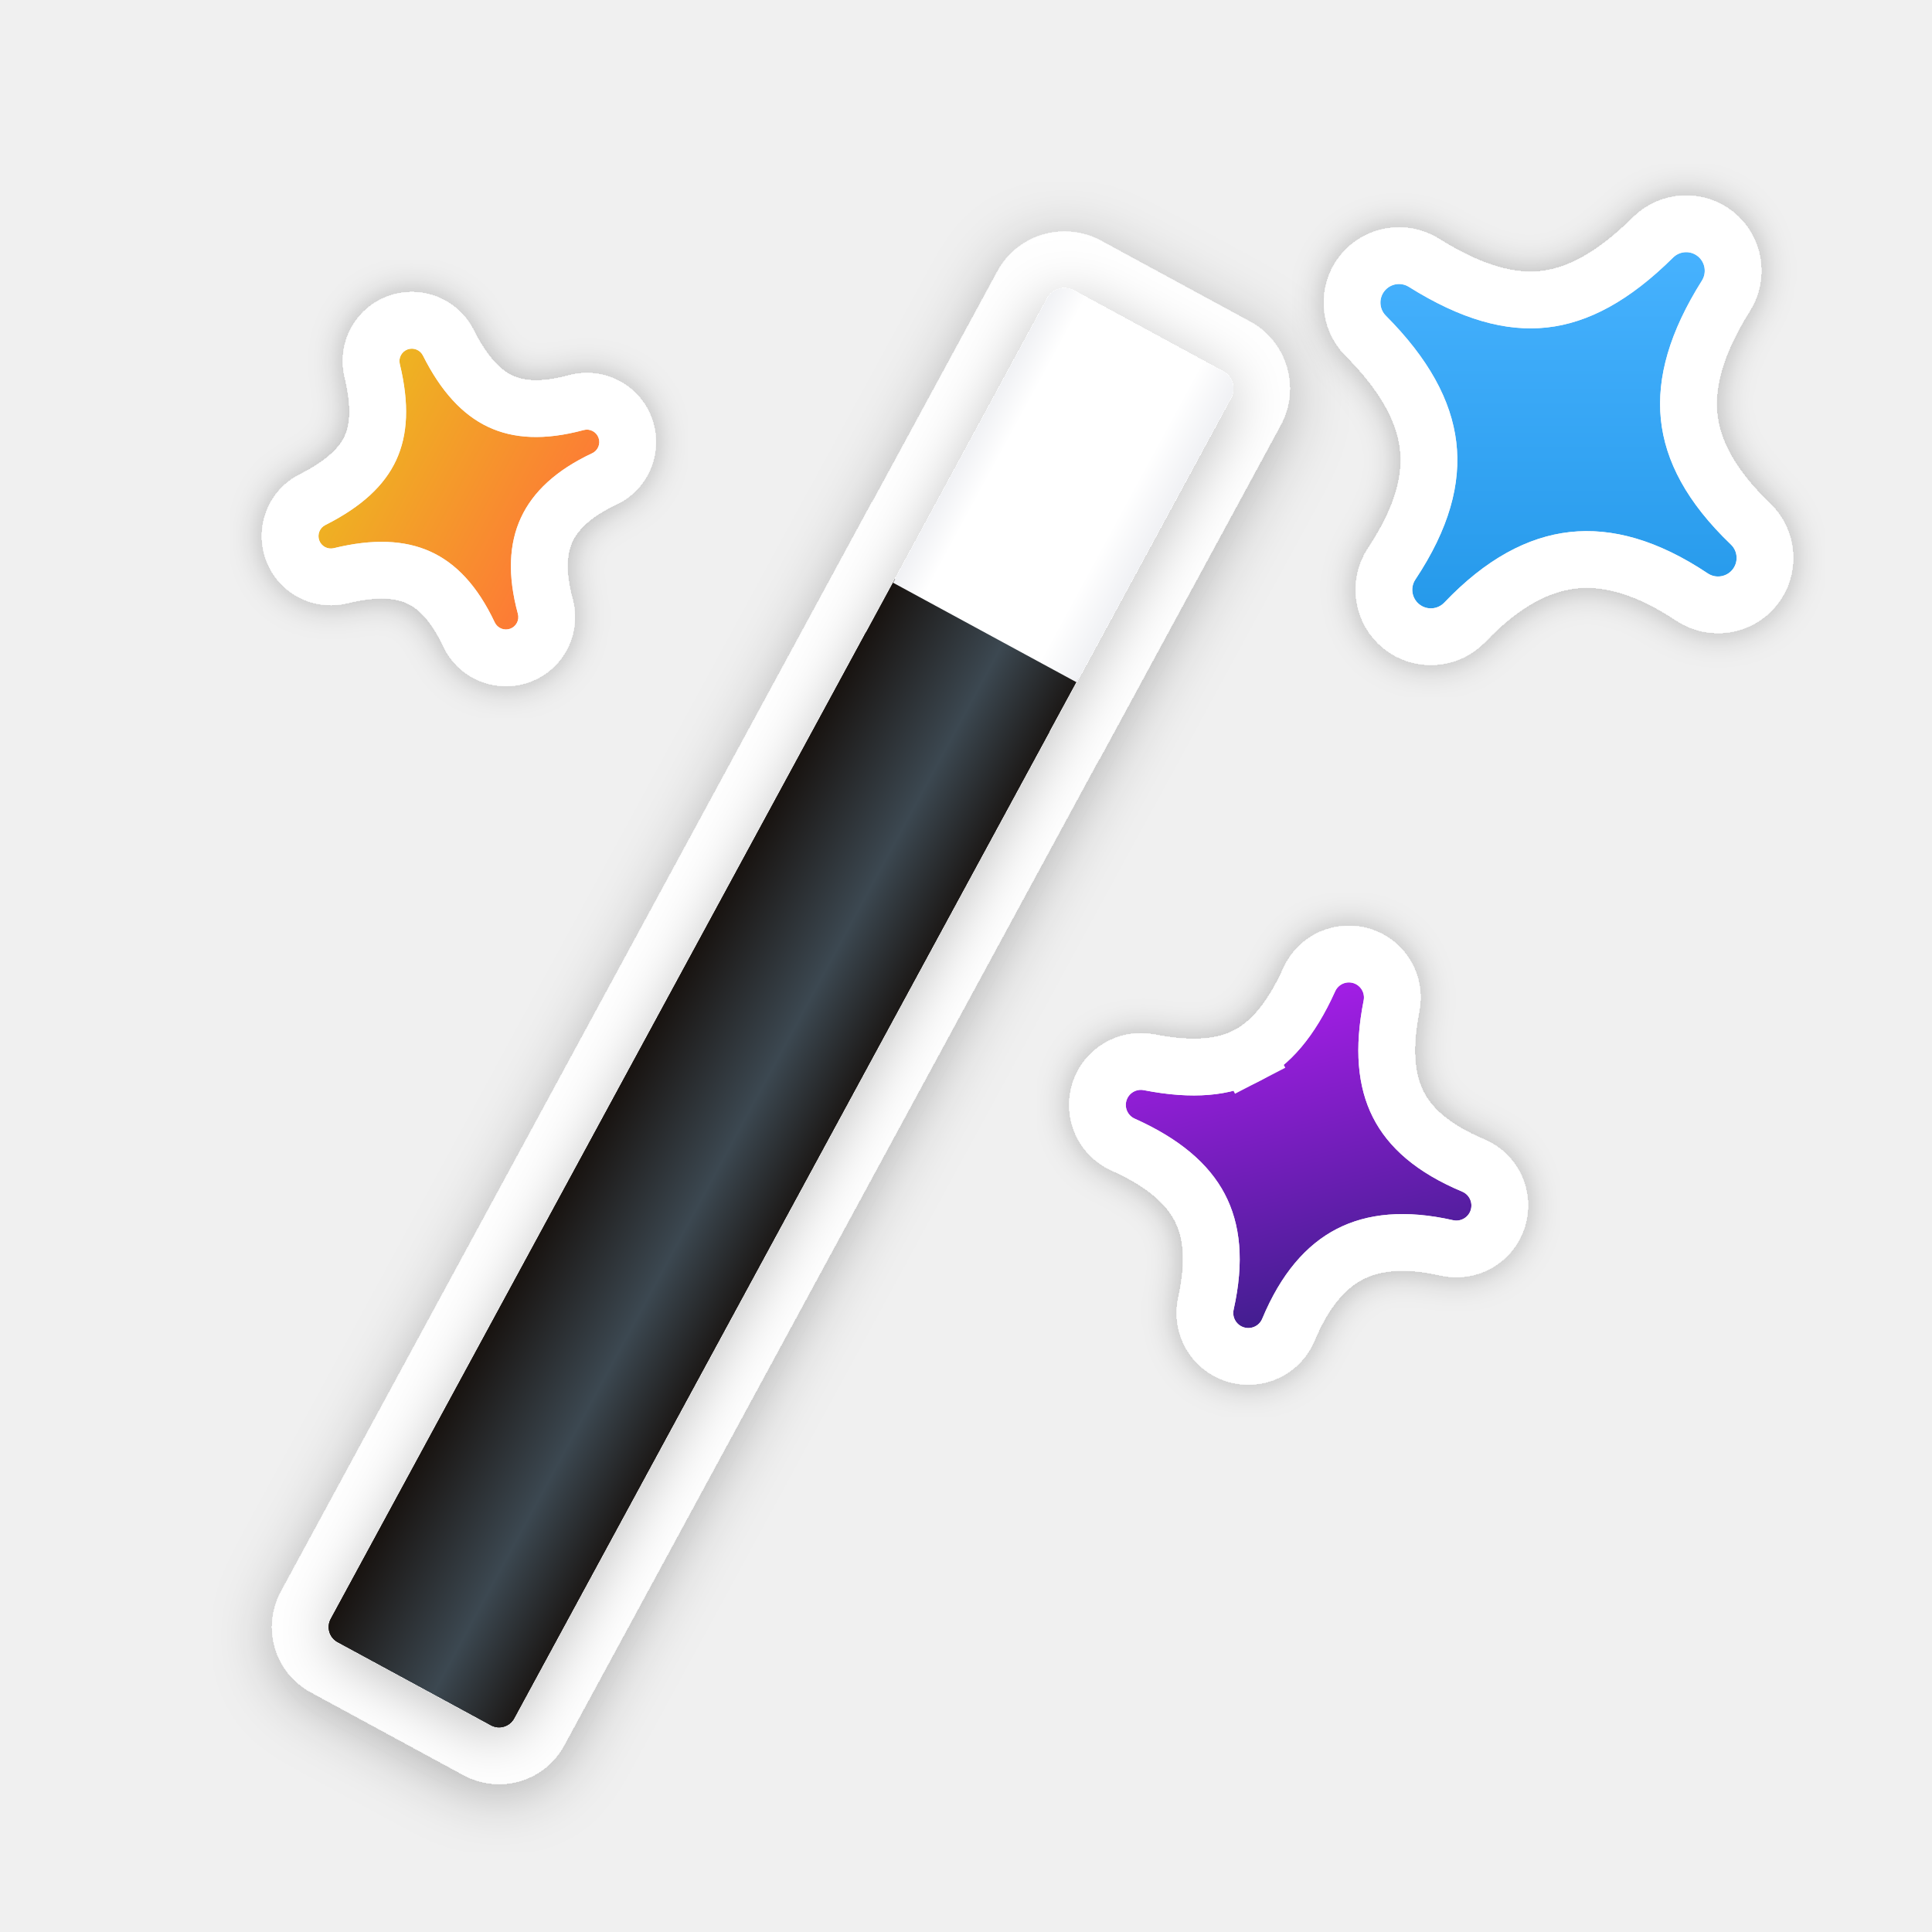
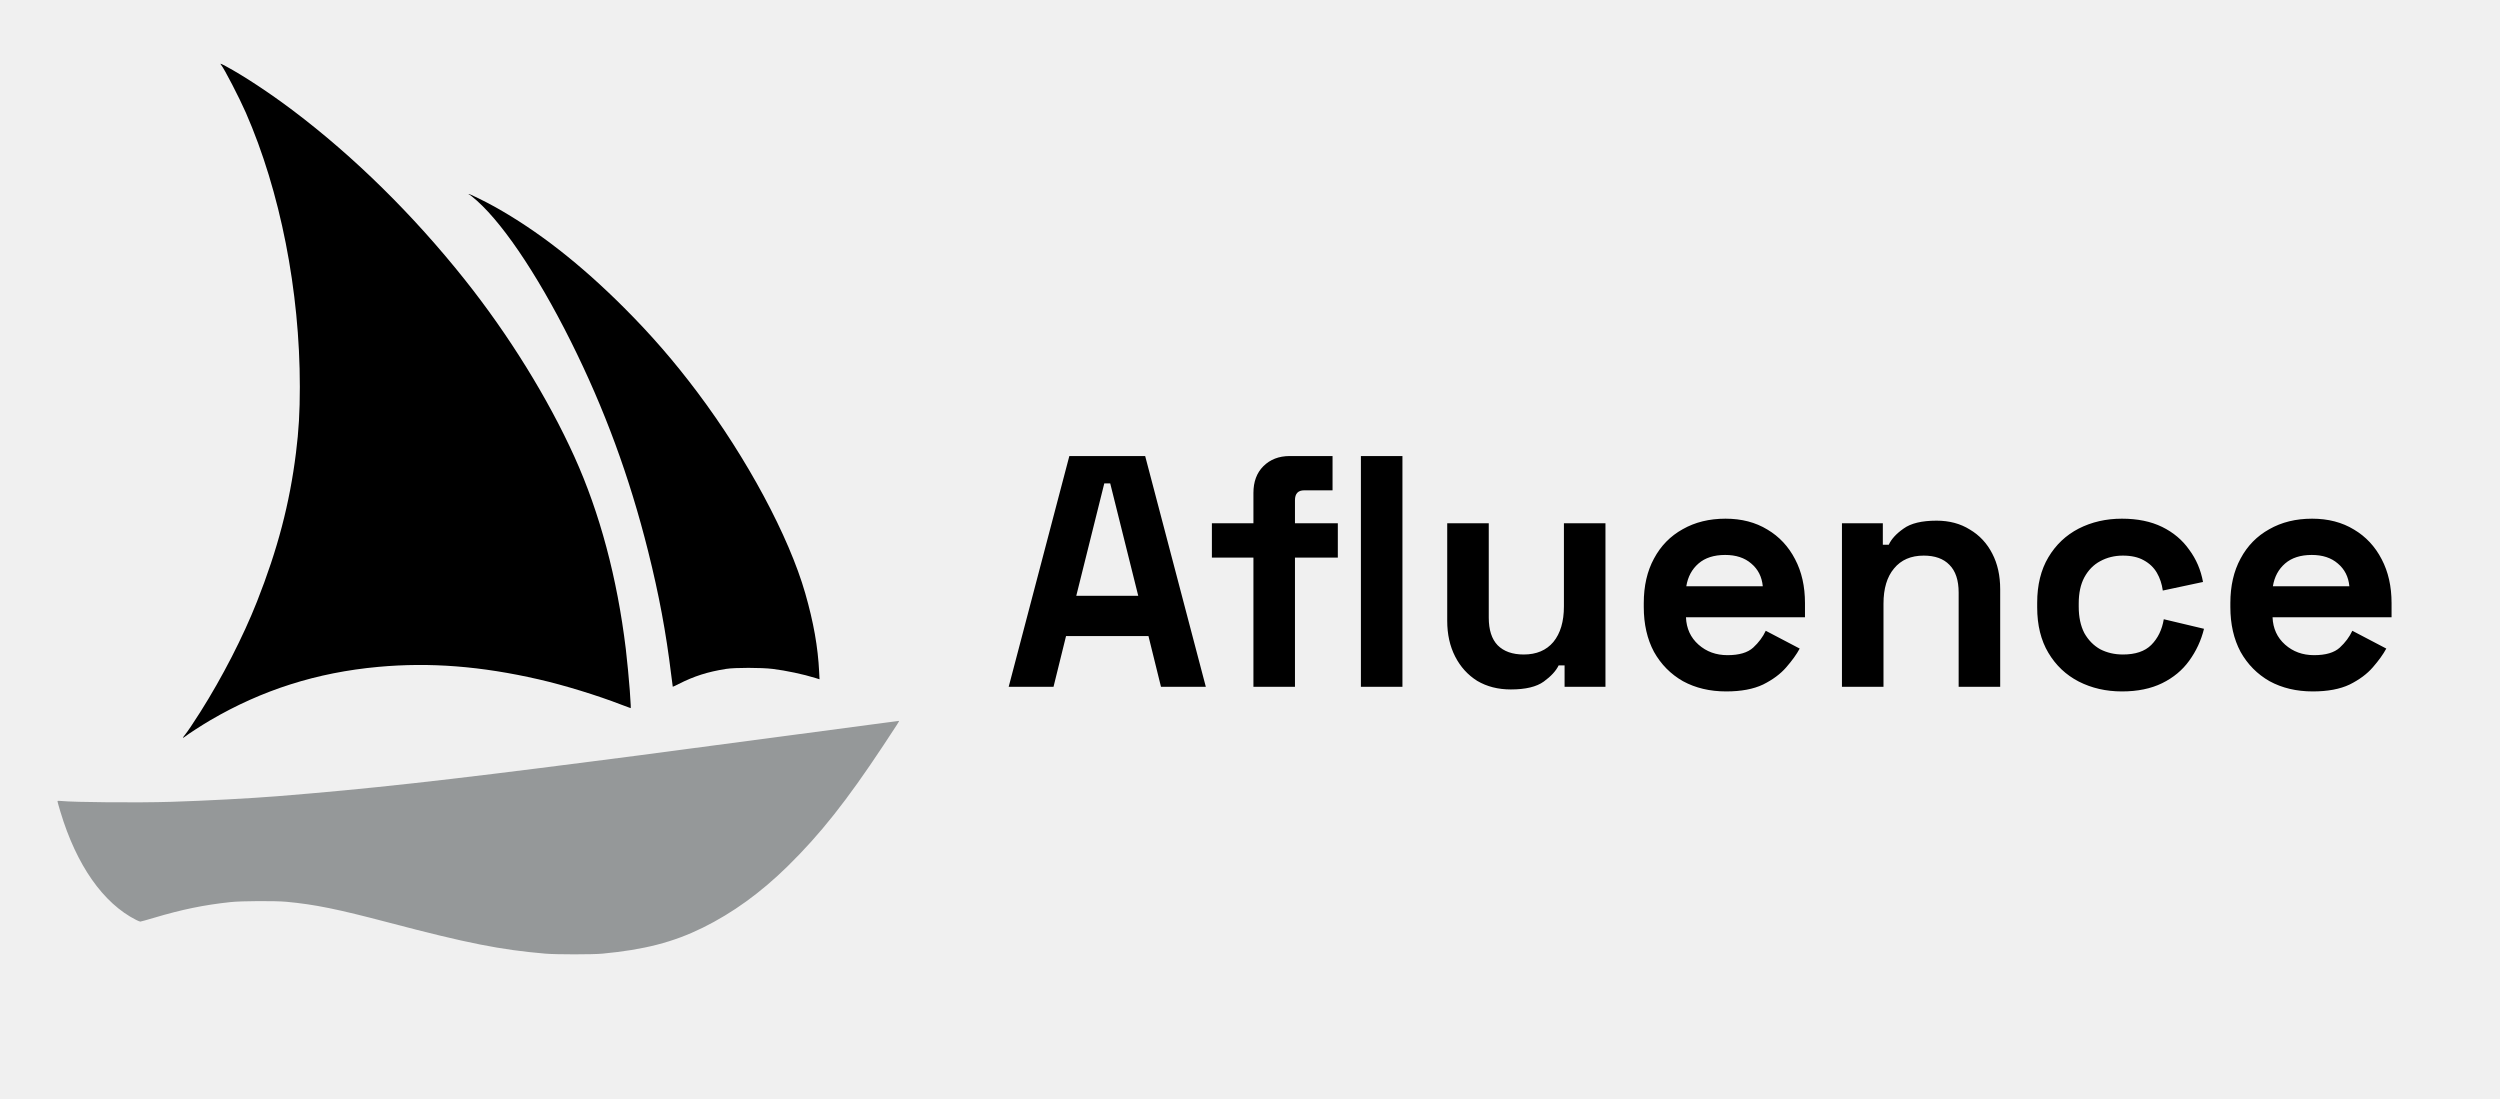
- <svg xmlns="http://www.w3.org/2000/svg" width="512" height="512" viewBox="0 0 512 512" fill="none">
-   <g filter="url(#filter0_d_169_350)">
-     <path d="M240.718 146.839L234.126 143.262L230.549 149.855L81.041 425.444C77.865 431.298 80.036 438.617 85.889 441.792L126.515 463.831C132.368 467.007 139.687 464.836 142.862 458.983L292.371 183.393L295.947 176.801L289.355 173.224L240.718 146.839Z" fill="url(#paint0_linear_169_350)" stroke="white" stroke-width="15" />
-     <path d="M281.735 187.407L288.327 190.983L291.904 184.391L332.796 109.013C336.128 102.872 333.85 95.194 327.71 91.863L288.124 70.388C281.984 67.057 274.306 69.334 270.975 75.474L230.082 150.852L226.506 157.444L233.098 161.021L281.735 187.407Z" fill="url(#paint1_linear_169_350)" stroke="white" stroke-width="15" />
-   </g>
-   <g filter="url(#filter1_d_169_350)">
-     <path d="M237.142 153.431L285.779 179.817L136.27 455.406C135.07 457.619 132.304 458.439 130.091 457.239L89.466 435.2C87.253 433.999 86.433 431.233 87.633 429.021L237.142 153.431Z" fill="url(#paint2_linear_169_350)" />
-     <path d="M277.567 79.051C278.923 76.551 282.048 75.624 284.548 76.98L324.133 98.455C326.633 99.811 327.56 102.937 326.204 105.436L285.311 180.814L236.674 154.428L277.567 79.051Z" fill="url(#paint3_linear_169_350)" />
-   </g>
-   <g filter="url(#filter2_d_169_350)">
-     <path d="M361.386 265.116C361.78 263.127 360.62 261.159 358.689 260.541C356.757 259.923 354.67 260.852 353.836 262.701C348.418 274.722 341.889 282.308 333.951 286.408C326.012 290.509 316.047 291.442 303.108 288.903C301.118 288.513 299.152 289.677 298.538 291.61C297.924 293.542 298.858 295.628 300.708 296.457C312.539 301.76 320.312 308.347 324.545 316.363C328.762 324.349 329.775 334.337 326.925 347.08C326.473 349.098 327.639 351.126 329.61 351.752C331.581 352.378 333.703 351.394 334.499 349.485C339.44 337.633 346.102 329.888 354.238 325.686C362.375 321.483 372.546 320.533 385.071 323.364C387.088 323.82 389.119 322.658 389.75 320.689C390.38 318.719 389.401 316.595 387.494 315.795C375.452 310.743 367.893 304.137 363.822 296.076C359.736 287.984 358.863 277.833 361.386 265.116Z" fill="url(#paint4_linear_169_350)" />
-     <path d="M368.742 266.576C369.879 260.847 366.537 255.177 360.974 253.397C355.411 251.618 349.399 254.295 346.999 259.619C342.004 270.7 336.446 276.678 330.509 279.745L333.951 286.408L330.509 279.745C324.571 282.812 316.479 283.884 304.552 281.543C298.821 280.419 293.159 283.773 291.39 289.339C289.622 294.905 292.311 300.912 297.64 303.301C308.523 308.179 314.714 313.808 317.913 319.866C321.067 325.837 322.19 333.887 319.605 345.443C318.305 351.255 321.663 357.098 327.34 358.9C333.017 360.703 339.13 357.869 341.422 352.371C345.891 341.65 351.533 335.524 357.68 332.349C363.827 329.174 372.088 328.119 383.418 330.679C389.227 331.992 395.077 328.648 396.893 322.975C398.708 317.302 395.887 311.183 390.395 308.879C379.476 304.298 373.561 298.722 370.517 292.695C367.429 286.58 366.422 278.273 368.742 266.576Z" stroke="white" stroke-width="15" />
-   </g>
-   <g filter="url(#filter3_d_169_350)">
-     <mask id="path-7-outside-1_169_350" maskUnits="userSpaceOnUse" x="51.746" y="59.697" width="139.912" height="139.912" fill="black">
-       <rect fill="white" x="51.746" y="59.697" width="139.912" height="139.912" />
-       <path d="M112.078 94.213C111.329 92.72 109.579 92.027 108.011 92.601C106.443 93.176 105.555 94.836 105.948 96.459C108.502 107.016 108.092 115.25 105.002 121.93C101.913 128.61 95.905 134.255 86.207 139.145C84.716 139.897 84.026 141.649 84.603 143.216C85.181 144.783 86.843 145.667 88.466 145.271C98.84 142.738 107.225 143.092 114.03 146.164C120.81 149.225 126.518 155.208 131.108 164.936C131.834 166.477 133.618 167.206 135.216 166.617C136.814 166.027 137.697 164.314 137.249 162.671C134.47 152.466 134.887 144.061 138.053 137.214C141.219 130.368 147.354 124.608 156.93 120.116C158.472 119.393 159.205 117.611 158.62 116.011C158.034 114.412 156.323 113.525 154.678 113.969C144.294 116.772 136.038 116.298 129.315 113.114C122.567 109.918 116.867 103.758 112.078 94.213Z" />
-     </mask>
-     <path d="M112.078 94.213C111.329 92.72 109.579 92.027 108.011 92.601C106.443 93.176 105.555 94.836 105.948 96.459C108.502 107.016 108.092 115.25 105.002 121.93C101.913 128.61 95.905 134.255 86.207 139.145C84.716 139.897 84.026 141.649 84.603 143.216C85.181 144.783 86.843 145.667 88.466 145.271C98.84 142.738 107.225 143.092 114.03 146.164C120.81 149.225 126.518 155.208 131.108 164.936C131.834 166.477 133.618 167.206 135.216 166.617C136.814 166.027 137.697 164.314 137.249 162.671C134.47 152.466 134.887 144.061 138.053 137.214C141.219 130.368 147.354 124.608 156.93 120.116C158.472 119.393 159.205 117.611 158.62 116.011C158.034 114.412 156.323 113.525 154.678 113.969C144.294 116.772 136.038 116.298 129.315 113.114C122.567 109.918 116.867 103.758 112.078 94.213Z" fill="url(#paint5_linear_169_350)" />
-     <path d="M108.011 92.601L102.851 78.517L102.851 78.517L108.011 92.601ZM112.078 94.213L125.486 87.486L125.486 87.486L112.078 94.213ZM105.948 96.459L120.527 92.931L120.527 92.931L105.948 96.459ZM105.002 121.93L91.388 115.633L91.388 115.633L105.002 121.93ZM86.207 139.145L92.961 152.539L92.961 152.539L86.207 139.145ZM84.603 143.216L70.53 148.405L70.53 148.405L84.603 143.216ZM88.466 145.271L92.023 159.843L92.023 159.843L88.466 145.271ZM114.03 146.164L120.202 132.493L114.03 146.164ZM131.108 164.936L117.542 171.336L117.542 171.336L131.108 164.936ZM135.216 166.617L140.407 180.69L140.407 180.69L135.216 166.617ZM137.249 162.671L151.722 158.73L151.722 158.73L137.249 162.671ZM138.053 137.214L124.438 130.918L124.438 130.918L138.053 137.214ZM156.93 120.116L163.299 133.697L163.299 133.697L156.93 120.116ZM158.62 116.011L172.704 110.852L172.704 110.852L158.62 116.011ZM154.678 113.969L150.769 99.487L150.769 99.487L154.678 113.969ZM129.315 113.114L122.895 126.671L129.315 113.114ZM113.172 106.686C107.58 108.734 101.341 106.262 98.671 100.939L125.486 87.486C121.317 79.178 111.579 75.319 102.851 78.517L113.172 106.686ZM120.527 92.931C121.928 98.719 118.763 104.637 113.172 106.686L102.851 78.517C94.123 81.715 89.183 90.952 91.369 99.987L120.527 92.931ZM118.617 128.226C123.597 117.457 123.566 105.493 120.527 92.931L91.369 99.987C93.438 108.538 92.586 113.042 91.388 115.633L118.617 128.226ZM92.961 152.539C104.5 146.72 113.637 138.994 118.617 128.226L91.388 115.633C90.189 118.225 87.309 121.79 79.453 125.752L92.961 152.539ZM98.677 138.027C100.737 143.614 98.278 149.858 92.961 152.539L79.453 125.752C71.153 129.937 67.314 139.683 70.53 148.405L98.677 138.027ZM84.908 130.699C90.693 129.287 96.617 132.439 98.677 138.027L70.53 148.405C73.745 157.126 82.993 162.048 92.023 159.843L84.908 130.699ZM120.202 132.493C109.36 127.598 97.301 127.674 84.908 130.699L92.023 159.843C100.379 157.803 105.09 158.586 107.859 159.836L120.202 132.493ZM144.674 158.536C139.046 146.607 131.135 137.428 120.202 132.493L107.859 159.836C110.486 161.022 113.991 163.81 117.542 171.336L144.674 158.536ZM130.026 152.544C135.723 150.442 142.082 153.044 144.674 158.536L117.542 171.336C121.586 179.91 131.513 183.971 140.407 180.69L130.026 152.544ZM122.776 166.612C121.181 160.753 124.328 154.645 130.025 152.544L140.407 180.69C149.301 177.41 154.213 167.876 151.722 158.73L122.776 166.612ZM124.438 130.918C119.392 141.83 119.353 154.042 122.776 166.612L151.722 158.73C149.587 150.889 150.381 146.292 151.668 143.511L124.438 130.918ZM150.56 106.536C138.765 112.068 129.485 120.006 124.438 130.918L151.668 143.511C152.954 140.729 155.943 137.147 163.299 133.697L150.56 106.536ZM144.535 121.17C142.446 115.468 145.062 109.115 150.56 106.536L163.299 133.697C171.882 129.671 175.965 119.754 172.704 110.852L144.535 121.17ZM158.587 128.451C152.724 130.034 146.623 126.873 144.535 121.17L172.704 110.852C169.444 101.951 159.922 97.017 150.769 99.487L158.587 128.451ZM122.895 126.671C133.735 131.805 145.853 131.888 158.587 128.451L150.769 99.487C142.735 101.656 138.34 100.791 135.735 99.557L122.895 126.671ZM98.671 100.939C104.392 112.342 112.144 121.579 122.895 126.671L135.735 99.557C132.99 98.257 129.343 95.174 125.486 87.486L98.671 100.939Z" fill="white" mask="url(#path-7-outside-1_169_350)" />
-   </g>
-   <g filter="url(#filter4_d_169_350)">
-     <path d="M451.02 74.374C452.354 72.257 451.887 69.476 449.935 67.91C447.983 66.345 445.167 66.493 443.39 68.255C431.835 79.709 420.96 85.564 410.002 86.779C399.043 87.995 387.15 84.666 373.365 76.022C371.245 74.693 368.466 75.165 366.904 77.121C365.343 79.076 365.496 81.891 367.262 83.665C378.548 95.003 384.592 106.027 385.926 117.133C387.256 128.197 384.008 140.152 375.092 153.574C373.68 155.699 374.127 158.551 376.121 160.144C378.115 161.736 380.995 161.54 382.756 159.693C393.686 148.222 404.784 142.243 416.016 140.997C427.247 139.751 439.386 143.152 452.565 151.949C454.687 153.366 457.54 152.926 459.137 150.935C460.734 148.945 460.544 146.064 458.701 144.299C447.061 133.158 441.271 122.206 440.144 111.119C439.012 99.991 442.493 87.91 451.02 74.374Z" fill="url(#paint6_linear_169_350)" />
-     <path d="M457.366 78.371C460.732 73.028 459.553 66.01 454.627 62.059C449.701 58.109 442.595 58.483 438.11 62.928C427.287 73.657 417.895 78.358 409.175 79.325C400.455 80.292 390.261 77.764 377.35 69.668C372 66.313 364.984 67.506 361.044 72.44C357.103 77.374 357.491 84.48 361.946 88.956C372.499 99.558 377.41 109.121 378.48 118.028C379.538 126.83 377.087 137.016 368.845 149.424C365.281 154.788 366.409 161.986 371.441 166.005C376.474 170.023 383.743 169.529 388.185 164.867C398.27 154.283 407.837 149.45 416.843 148.451C425.849 147.452 436.241 150.071 448.401 158.187C453.757 161.763 460.958 160.652 464.987 155.628C469.017 150.605 468.539 143.335 463.887 138.881C453.126 128.581 448.502 119.18 447.605 110.36C446.698 101.435 449.393 91.028 457.366 78.371Z" stroke="white" stroke-width="15" />
+ <svg xmlns="http://www.w3.org/2000/svg" width="728" height="320" viewBox="0 0 728 320" fill="none">
+   <g clip-path="url(#clip0_6_174)">
+     <path d="M293.728 200L311.392 132.8H333.472L351.136 200H338.08L334.432 185.216H310.432L306.784 200H293.728ZM313.408 173.504H331.456L323.296 140.768H321.568L313.408 173.504ZM364.998 200V162.368H352.902V152.384H364.998V143.552C364.998 140.288 365.958 137.696 367.878 135.776C369.862 133.792 372.422 132.8 375.558 132.8H388.038V142.784H379.782C377.99 142.784 377.094 143.744 377.094 145.664V152.384H389.574V162.368H377.094V200H364.998ZM396.294 200V132.8H408.39V200H396.294ZM439.958 200.768C436.246 200.768 432.982 199.936 430.166 198.272C427.414 196.544 425.27 194.176 423.734 191.168C422.198 188.16 421.43 184.704 421.43 180.8V152.384H433.526V179.84C433.526 183.424 434.39 186.112 436.118 187.904C437.91 189.696 440.438 190.592 443.702 190.592C447.414 190.592 450.294 189.376 452.342 186.944C454.39 184.448 455.414 180.992 455.414 176.576V152.384H467.51V200H455.606V193.76H453.878C453.11 195.36 451.67 196.928 449.558 198.464C447.446 200 444.246 200.768 439.958 200.768ZM502.666 201.344C497.93 201.344 493.738 200.352 490.09 198.368C486.506 196.32 483.69 193.472 481.642 189.824C479.658 186.112 478.666 181.76 478.666 176.768V175.616C478.666 170.624 479.658 166.304 481.642 162.656C483.626 158.944 486.41 156.096 489.994 154.112C493.578 152.064 497.738 151.04 502.474 151.04C507.146 151.04 511.21 152.096 514.666 154.208C518.122 156.256 520.81 159.136 522.73 162.848C524.65 166.496 525.61 170.752 525.61 175.616V179.744H490.954C491.082 183.008 492.298 185.664 494.602 187.712C496.906 189.76 499.722 190.784 503.05 190.784C506.442 190.784 508.938 190.048 510.538 188.576C512.138 187.104 513.354 185.472 514.186 183.68L524.074 188.864C523.178 190.528 521.866 192.352 520.138 194.336C518.474 196.256 516.234 197.92 513.418 199.328C510.602 200.672 507.018 201.344 502.666 201.344ZM491.05 170.72H513.322C513.066 167.968 511.946 165.76 509.962 164.096C508.042 162.432 505.514 161.6 502.378 161.6C499.114 161.6 496.522 162.432 494.602 164.096C492.682 165.76 491.498 167.968 491.05 170.72ZM536.376 200V152.384H548.28V158.624H550.008C550.776 156.96 552.216 155.392 554.328 153.92C556.44 152.384 559.64 151.616 563.928 151.616C567.64 151.616 570.872 152.48 573.624 154.208C576.44 155.872 578.616 158.208 580.152 161.216C581.688 164.16 582.456 167.616 582.456 171.584V200H570.36V172.544C570.36 168.96 569.464 166.272 567.672 164.48C565.944 162.688 563.448 161.792 560.184 161.792C556.472 161.792 553.592 163.04 551.544 165.536C549.496 167.968 548.472 171.392 548.472 175.808V200H536.376ZM617.901 201.344C613.293 201.344 609.101 200.384 605.325 198.464C601.613 196.544 598.669 193.76 596.493 190.112C594.317 186.464 593.229 182.048 593.229 176.864V175.52C593.229 170.336 594.317 165.92 596.493 162.272C598.669 158.624 601.613 155.84 605.325 153.92C609.101 152 613.293 151.04 617.901 151.04C622.445 151.04 626.349 151.84 629.613 153.44C632.877 155.04 635.501 157.248 637.485 160.064C639.533 162.816 640.877 165.952 641.517 169.472L629.805 171.968C629.549 170.048 628.973 168.32 628.077 166.784C627.181 165.248 625.901 164.032 624.237 163.136C622.637 162.24 620.621 161.792 618.189 161.792C615.757 161.792 613.549 162.336 611.565 163.424C609.645 164.448 608.109 166.016 606.957 168.128C605.869 170.176 605.325 172.704 605.325 175.712V176.672C605.325 179.68 605.869 182.24 606.957 184.352C608.109 186.4 609.645 187.968 611.565 189.056C613.549 190.08 615.757 190.592 618.189 190.592C621.837 190.592 624.589 189.664 626.445 187.808C628.365 185.888 629.581 183.392 630.093 180.32L641.805 183.104C640.973 186.496 639.533 189.6 637.485 192.416C635.501 195.168 632.877 197.344 629.613 198.944C626.349 200.544 622.445 201.344 617.901 201.344ZM673.479 201.344C668.743 201.344 664.551 200.352 660.903 198.368C657.319 196.32 654.503 193.472 652.455 189.824C650.471 186.112 649.479 181.76 649.479 176.768V175.616C649.479 170.624 650.471 166.304 652.455 162.656C654.439 158.944 657.223 156.096 660.807 154.112C664.391 152.064 668.551 151.04 673.286 151.04C677.959 151.04 682.023 152.096 685.479 154.208C688.935 156.256 691.623 159.136 693.542 162.848C695.463 166.496 696.423 170.752 696.423 175.616V179.744H661.767C661.895 183.008 663.111 185.664 665.415 187.712C667.719 189.76 670.535 190.784 673.863 190.784C677.255 190.784 679.751 190.048 681.351 188.576C682.951 187.104 684.167 185.472 684.999 183.68L694.887 188.864C693.991 190.528 692.679 192.352 690.951 194.336C689.287 196.256 687.047 197.92 684.231 199.328C681.415 200.672 677.831 201.344 673.479 201.344ZM661.863 170.72H684.135C683.879 167.968 682.759 165.76 680.775 164.096C678.855 162.432 676.327 161.6 673.191 161.6C669.927 161.6 667.335 162.432 665.415 164.096C663.495 165.76 662.311 167.968 661.863 170.72Z" fill="black" />
+     <path fill-rule="evenodd" clip-rule="evenodd" d="M53.824 214.023C54.568 213.126 56.252 210.631 58.319 207.364C64.733 197.228 70.795 185.419 74.834 175.194C80.86 159.938 84.35 146.62 86.188 131.86C87.003 125.321 87.308 120.105 87.311 112.636C87.325 84.697 81.611 55.69 71.582 32.791C69.686 28.462 65.277 19.943 64.394 18.903C63.96 18.391 64.233 18.463 65.698 19.249C70.923 22.051 78.477 27.03 85.257 32.139C103.068 45.562 120.307 62.532 135.375 81.473C148.171 97.559 159.567 115.973 167.279 133.023C174.668 149.361 179.729 168.296 182.236 188.992C182.586 191.874 183.225 198.522 183.398 201.085C183.702 205.575 183.73 206.202 183.626 206.202C183.567 206.202 182.361 205.753 180.946 205.208C173.794 202.445 164.327 199.543 156.924 197.842C140.102 193.98 125.219 192.819 110.155 194.195C92.309 195.826 76.353 200.893 61.269 209.719C58.848 211.136 54.88 213.699 53.915 214.471C53.595 214.727 53.3 214.902 53.261 214.862C53.221 214.822 53.474 214.445 53.824 214.023Z" fill="black" />
+     <path fill-rule="evenodd" clip-rule="evenodd" d="M136.524 56.601C136.446 56.595 136.426 56.545 136.479 56.493C136.608 56.364 141.203 58.615 144.027 60.19C156.622 67.215 169.04 76.909 181.794 89.674C189.665 97.553 196.293 105.195 203.048 114.186C217.553 133.489 229.729 156.175 234.485 172.766C236.916 181.242 238.181 188.391 238.541 195.687C238.575 196.394 238.611 197.101 238.645 197.808C238.239 197.681 237.831 197.553 237.423 197.425C233.963 196.341 228.877 195.262 224.961 194.783C221.712 194.384 213.983 194.383 211.473 194.78C206.068 195.634 202.132 196.887 197.628 199.181C196.705 199.651 195.933 200.009 195.91 199.978C195.887 199.947 195.677 198.353 195.445 196.434C193.964 184.223 191.898 173.163 188.741 160.543C183.293 138.761 176.025 119.03 166.211 99.38C156.136 79.207 145.426 63.532 137.361 57.162C136.98 56.86 136.603 56.608 136.524 56.601Z" fill="black" />
+     <path fill-rule="evenodd" clip-rule="evenodd" d="M17.713 233.24C21.721 233.643 40.285 233.788 49.845 233.491C59.842 233.18 72.881 232.49 80.853 231.851C107.196 229.736 128.937 227.332 172.558 221.707C177.205 221.107 183.135 220.343 185.736 220.006C188.338 219.67 195.419 218.73 201.473 217.919C219.029 215.564 230.343 214.062 248.372 211.696C251.313 211.31 255.512 210.753 257.699 210.459C259.887 210.164 261.721 209.922 261.774 209.922C261.946 209.922 261.577 210.502 257.248 217.047C246.567 233.192 238.85 242.936 229.36 252.253C221.532 259.938 213.366 265.85 204.622 270.158C196.064 274.375 187.615 276.558 175.426 277.704C172.567 277.972 161.966 277.972 158.837 277.705C145.708 276.581 136.126 274.682 113.366 268.693C98.126 264.684 91.717 263.38 83.411 262.602C80.139 262.295 70.308 262.347 67.132 262.688C59.331 263.527 52.997 264.831 44.721 267.299C42.742 267.888 41.007 268.372 40.867 268.372C40.727 268.372 40.182 268.155 39.657 267.89C30.043 263.037 22.266 251.935 17.592 236.389C17.125 234.839 16.744 233.474 16.744 233.357C16.744 233.186 16.945 233.163 17.713 233.24Z" fill="#959899" />
  </g>
  <defs>
-     <filter id="filter0_d_169_350" x="56.632" y="48.481" width="300.646" height="442.334" filterUnits="userSpaceOnUse" color-interpolation-filters="sRGB">
-       <feFlood flood-opacity="0" result="BackgroundImageFix" />
-       <feColorMatrix in="SourceAlpha" type="matrix" values="0 0 0 0 0 0 0 0 0 0 0 0 0 0 0 0 0 0 127 0" result="hardAlpha" />
-       <feOffset dy="2.574" />
-       <feGaussianBlur stdDeviation="7.723" />
-       <feComposite in2="hardAlpha" operator="out" />
-       <feColorMatrix type="matrix" values="0 0 0 0 0 0 0 0 0 0 0 0 0 0 0 0 0 0 0.25 0" />
-       <feBlend mode="normal" in2="BackgroundImageFix" result="effect1_dropShadow_169_350" />
-       <feBlend mode="normal" in="SourceGraphic" in2="effect1_dropShadow_169_350" result="shape" />
-     </filter>
-     <filter id="filter1_d_169_350" x="71.635" y="63.484" width="270.64" height="412.328" filterUnits="userSpaceOnUse" color-interpolation-filters="sRGB">
-       <feFlood flood-opacity="0" result="BackgroundImageFix" />
-       <feColorMatrix in="SourceAlpha" type="matrix" values="0 0 0 0 0 0 0 0 0 0 0 0 0 0 0 0 0 0 127 0" result="hardAlpha" />
-       <feOffset dy="2.574" />
-       <feGaussianBlur stdDeviation="7.723" />
-       <feComposite in2="hardAlpha" operator="out" />
-       <feColorMatrix type="matrix" values="0 0 0 0 0 0 0 0 0 0 0 0 0 0 0 0 0 0 0.25 0" />
-       <feBlend mode="normal" in2="BackgroundImageFix" result="effect1_dropShadow_169_350" />
-       <feBlend mode="normal" in="SourceGraphic" in2="effect1_dropShadow_169_350" result="shape" />
-     </filter>
-     <filter id="filter2_d_169_350" x="274.948" y="236.948" width="138.395" height="138.395" filterUnits="userSpaceOnUse" color-interpolation-filters="sRGB">
-       <feFlood flood-opacity="0" result="BackgroundImageFix" />
-       <feColorMatrix in="SourceAlpha" type="matrix" values="0 0 0 0 0 0 0 0 0 0 0 0 0 0 0 0 0 0 127 0" result="hardAlpha" />
-       <feOffset />
-       <feGaussianBlur stdDeviation="4.2" />
-       <feComposite in2="hardAlpha" operator="out" />
-       <feColorMatrix type="matrix" values="0 0 0 0 0 0 0 0 0 0 0 0 0 0 0 0 0 0 0.25 0" />
-       <feBlend mode="normal" in2="BackgroundImageFix" result="effect1_dropShadow_169_350" />
-       <feBlend mode="normal" in="SourceGraphic" in2="effect1_dropShadow_169_350" result="shape" />
-     </filter>
-     <filter id="filter3_d_169_350" x="60.998" y="68.998" width="121.226" height="121.226" filterUnits="userSpaceOnUse" color-interpolation-filters="sRGB">
-       <feFlood flood-opacity="0" result="BackgroundImageFix" />
-       <feColorMatrix in="SourceAlpha" type="matrix" values="0 0 0 0 0 0 0 0 0 0 0 0 0 0 0 0 0 0 127 0" result="hardAlpha" />
-       <feOffset />
-       <feGaussianBlur stdDeviation="4.2" />
-       <feComposite in2="hardAlpha" operator="out" />
-       <feColorMatrix type="matrix" values="0 0 0 0 0 0 0 0 0 0 0 0 0 0 0 0 0 0 0.25 0" />
-       <feBlend mode="normal" in2="BackgroundImageFix" result="effect1_dropShadow_169_350" />
-       <feBlend mode="normal" in="SourceGraphic" in2="effect1_dropShadow_169_350" result="shape" />
-     </filter>
-     <filter id="filter4_d_169_350" x="342.428" y="43.428" width="141.192" height="141.192" filterUnits="userSpaceOnUse" color-interpolation-filters="sRGB">
-       <feFlood flood-opacity="0" result="BackgroundImageFix" />
-       <feColorMatrix in="SourceAlpha" type="matrix" values="0 0 0 0 0 0 0 0 0 0 0 0 0 0 0 0 0 0 127 0" result="hardAlpha" />
-       <feOffset />
-       <feGaussianBlur stdDeviation="4.2" />
-       <feComposite in2="hardAlpha" operator="out" />
-       <feColorMatrix type="matrix" values="0 0 0 0 0 0 0 0 0 0 0 0 0 0 0 0 0 0 0.25 0" />
-       <feBlend mode="normal" in2="BackgroundImageFix" result="effect1_dropShadow_169_350" />
-       <feBlend mode="normal" in="SourceGraphic" in2="effect1_dropShadow_169_350" result="shape" />
-     </filter>
-     <linearGradient id="paint0_linear_169_350" x1="176.858" y1="264.552" x2="227.811" y2="292.194" gradientUnits="userSpaceOnUse">
-       <stop stop-color="#181310" />
-       <stop offset="0.575" stop-color="#3C4851" />
-       <stop offset="1" stop-color="#181310" />
-     </linearGradient>
-     <linearGradient id="paint1_linear_169_350" x1="254.893" y1="120.846" x2="303.53" y2="147.232" gradientUnits="userSpaceOnUse">
-       <stop stop-color="#F0F1F4" />
-       <stop offset="0.16" stop-color="white" />
-       <stop offset="0.795" stop-color="white" />
-       <stop offset="1" stop-color="#F0F1F4" />
-     </linearGradient>
-     <linearGradient id="paint2_linear_169_350" x1="176.858" y1="264.552" x2="227.811" y2="292.194" gradientUnits="userSpaceOnUse">
-       <stop stop-color="#181310" />
-       <stop offset="0.575" stop-color="#3C4851" />
-       <stop offset="1" stop-color="#181310" />
-     </linearGradient>
-     <linearGradient id="paint3_linear_169_350" x1="254.893" y1="120.846" x2="303.53" y2="147.232" gradientUnits="userSpaceOnUse">
-       <stop stop-color="#F0F1F4" />
-       <stop offset="0.16" stop-color="white" />
-       <stop offset="0.795" stop-color="white" />
-       <stop offset="1" stop-color="#F0F1F4" />
-     </linearGradient>
-     <linearGradient id="paint4_linear_169_350" x1="332.28" y1="260.677" x2="353.28" y2="347.177" gradientUnits="userSpaceOnUse">
-       <stop stop-color="#A91EEB" />
-       <stop offset="1" stop-color="#421E8F" />
-     </linearGradient>
-     <linearGradient id="paint5_linear_169_350" x1="85" y1="110" x2="155.5" y2="147.5" gradientUnits="userSpaceOnUse">
-       <stop stop-color="#EBBE1E" />
-       <stop offset="1" stop-color="#FF7338" />
-     </linearGradient>
-     <linearGradient id="paint6_linear_169_350" x1="413" y1="62.5" x2="413" y2="163" gradientUnits="userSpaceOnUse">
-       <stop stop-color="#48B3FF" />
-       <stop offset="1" stop-color="#2599EA" />
-     </linearGradient>
+     <clipPath id="clip0_6_174">
+       <rect width="728" height="320" fill="white" />
+     </clipPath>
  </defs>
</svg>
